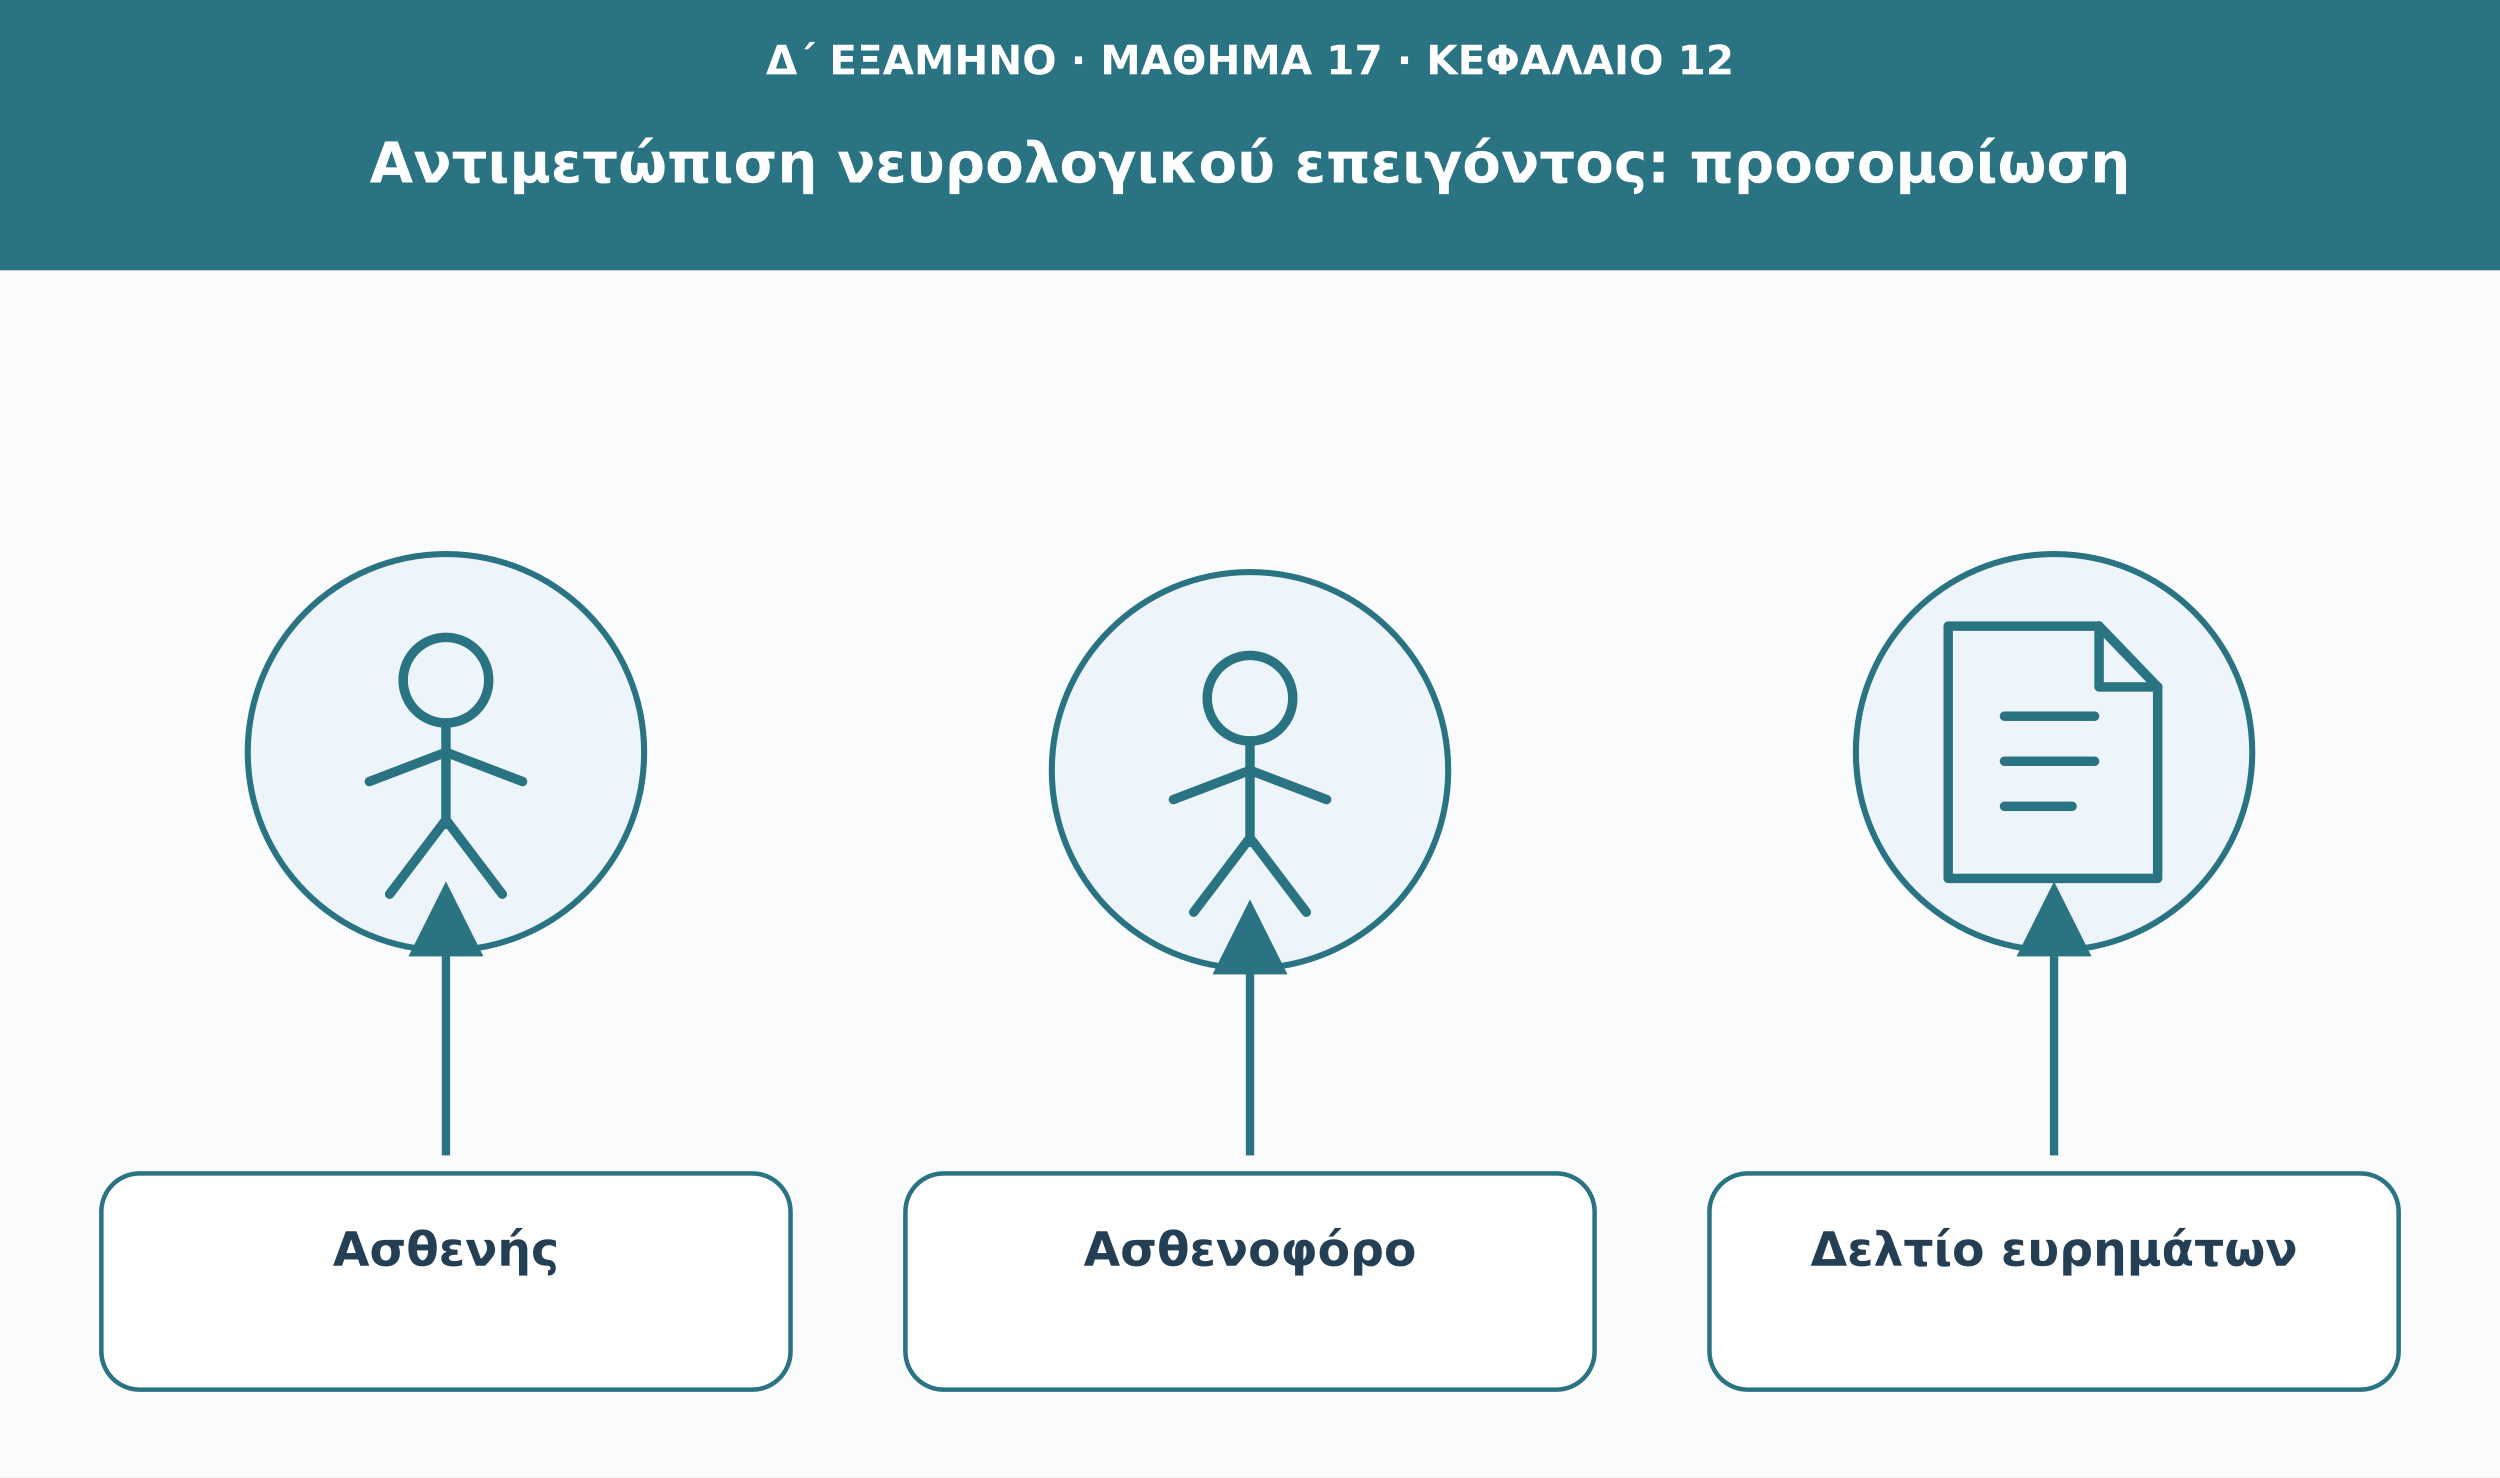
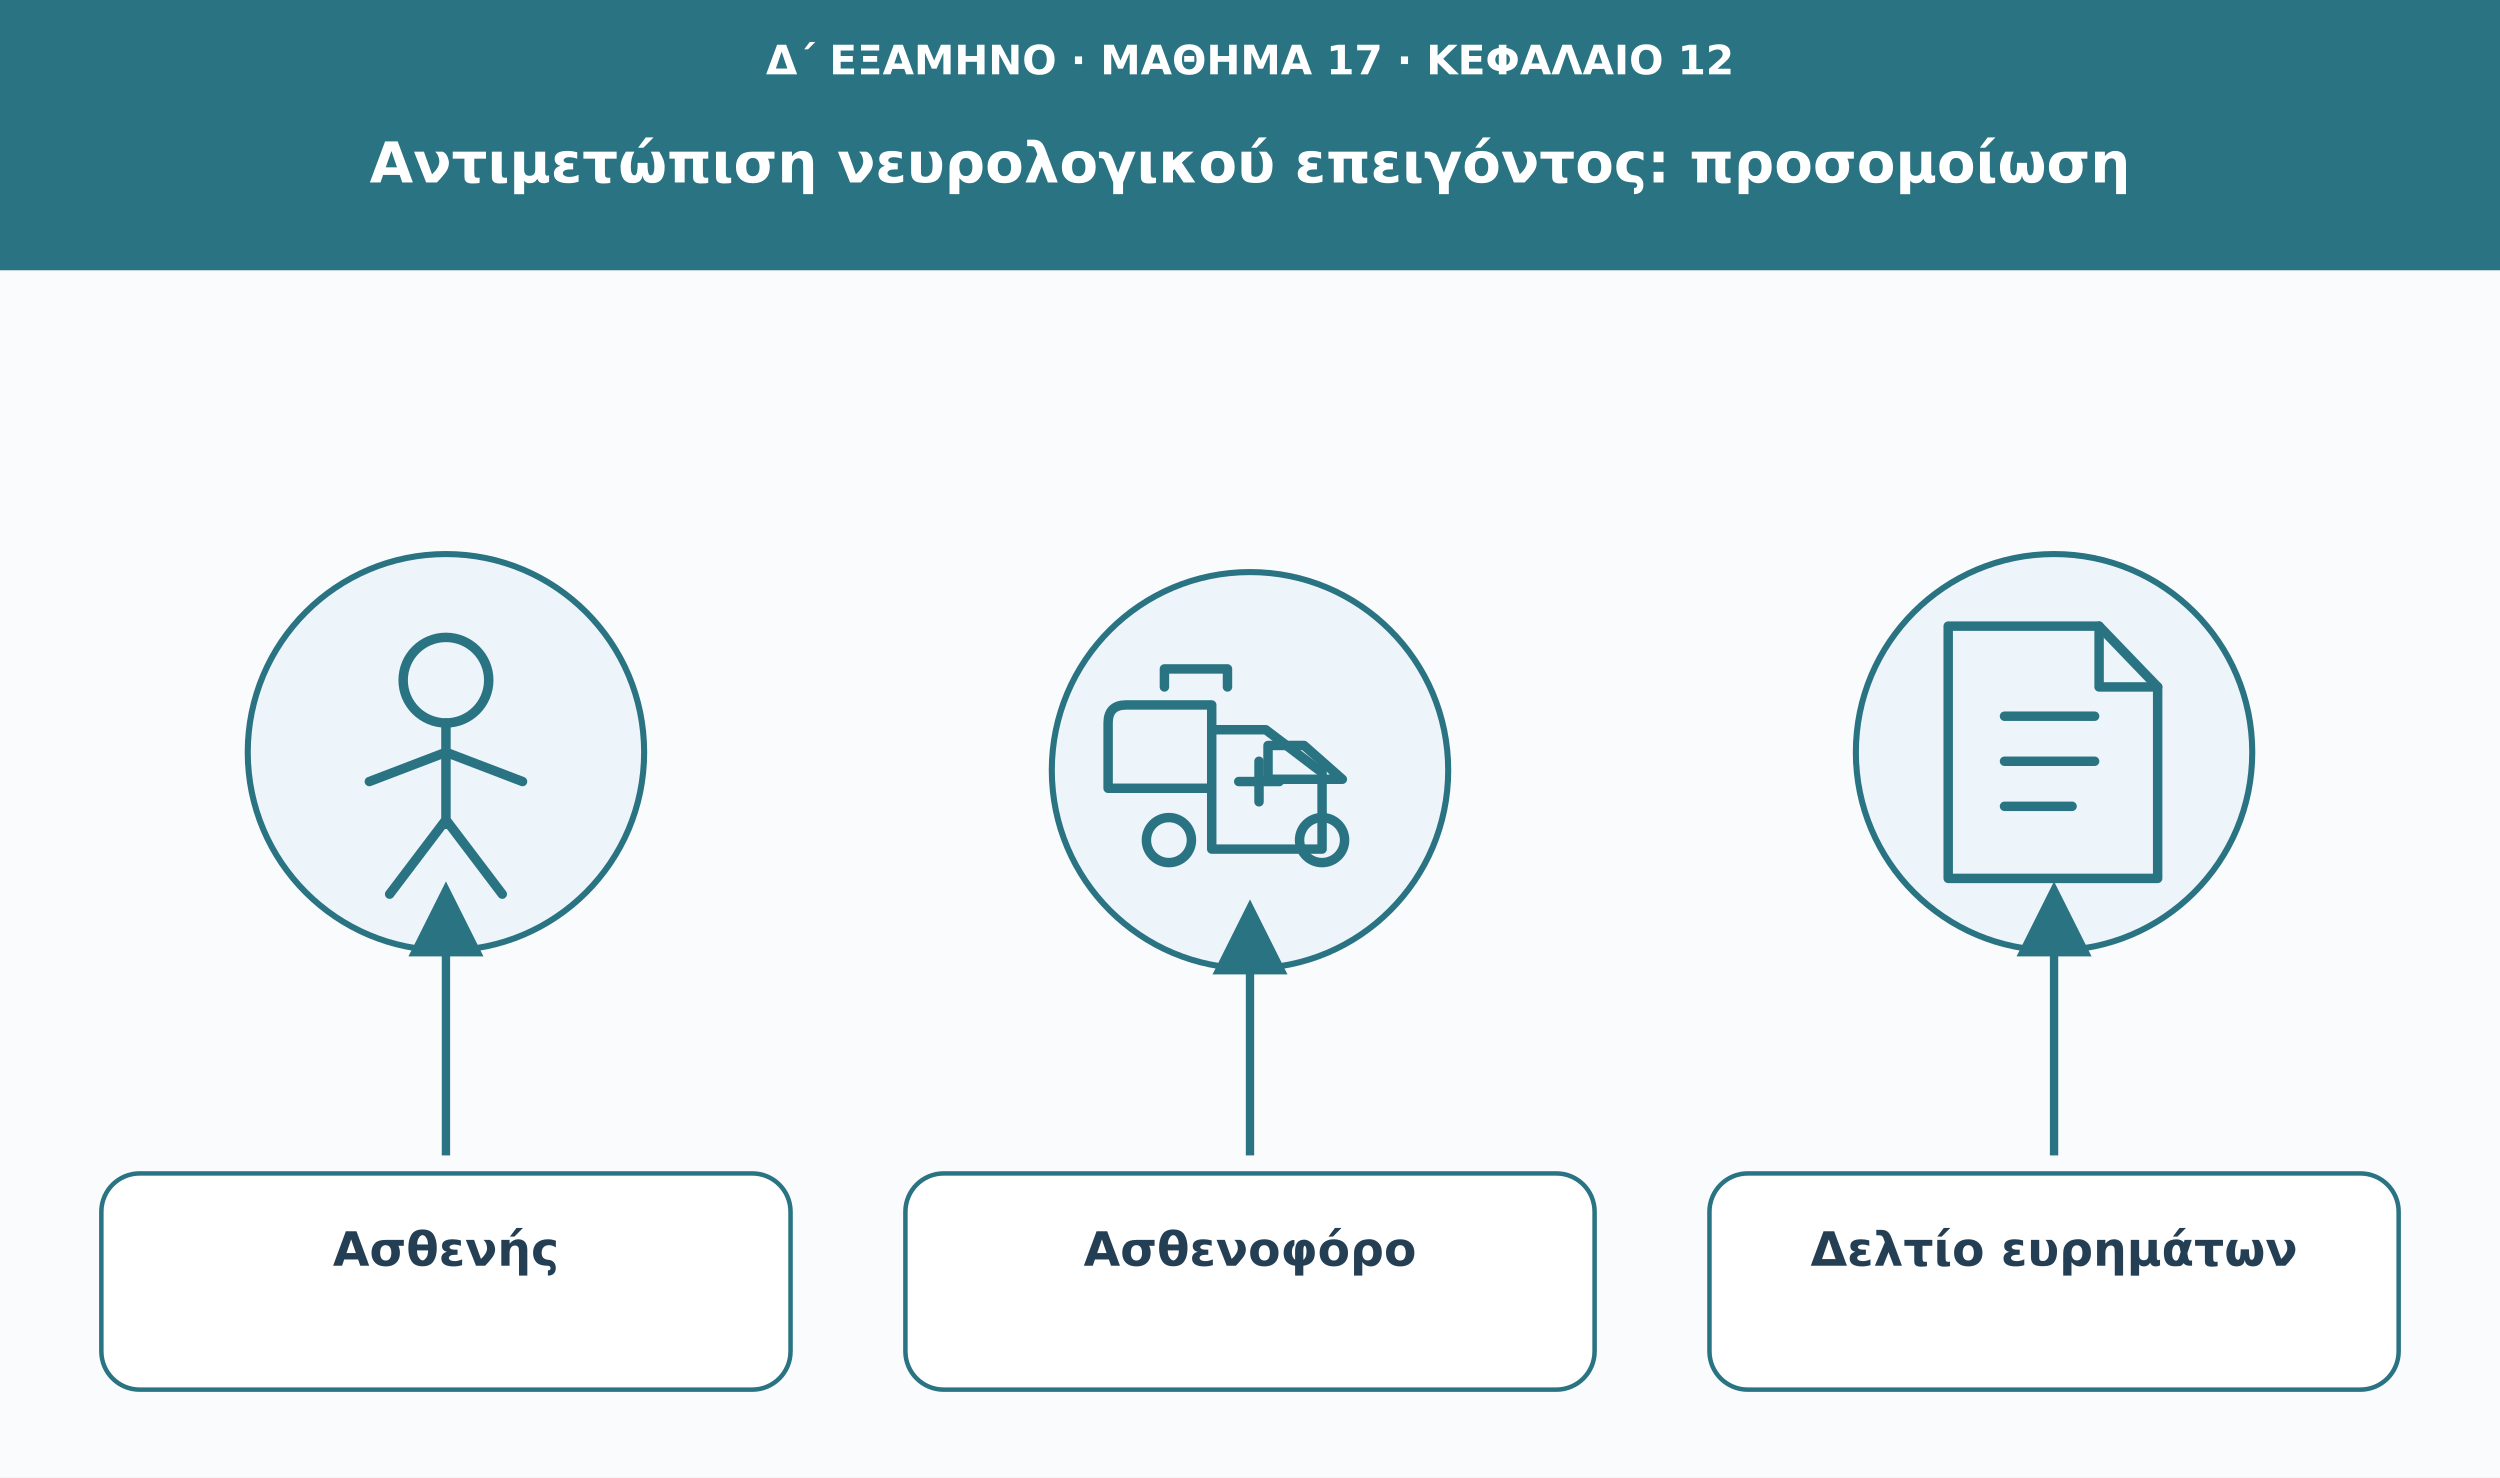
<svg xmlns="http://www.w3.org/2000/svg" viewBox="0 0 1110 656" role="img" aria-labelledby="t d">
  <defs>
    <marker id="arrow" viewBox="0 0 10 10" markerWidth="9" markerHeight="9" refX="8" refY="5" orient="auto">
      <path d="M0 0L10 5L0 10Z" fill="#297382" />
    </marker>
  </defs>
  <rect width="1110" height="656" fill="#f9fbfd" />
  <rect width="1110" height="120" fill="#297382" />
  <text x="555" y="33" font-family="DejaVu Sans,Arial,sans-serif" font-size="18" fill="#ffffff" font-weight="680" text-anchor="middle">Δ΄ ΕΞΑΜΗΝΟ · ΜΑΘΗΜΑ 17 · ΚΕΦΑΛΑΙΟ 12</text>
  <text x="555" y="81" font-family="DejaVu Sans,Arial,sans-serif" font-size="25" fill="#ffffff" font-weight="750" text-anchor="middle">Αντιμετώπιση νευρολογικού επειγόντος: προσομοίωση</text>
  <circle cx="198" cy="334" r="88" fill="#edf5fa" stroke="#297382" stroke-width="2.7" />
  <g transform="translate(198 334)" fill="none" stroke="#297382" stroke-width="4.2" stroke-linecap="round" stroke-linejoin="round">
    <circle cx="0" cy="-32" r="19" />
    <path d="M0-13v45m-34-19L0 0l34 13M0 30l-25 33M0 30l25 33" />
  </g>
  <path d="M198 513L198 398" stroke="#297382" stroke-width="3.7" marker-end="url(#arrow)" />
  <rect x="45" y="521" width="306" height="96" rx="17" fill="#fff" stroke="#297382" stroke-width="2" />
  <text x="198" y="562" font-family="DejaVu Sans,Arial,sans-serif" font-size="21" fill="#243f54" font-weight="700" text-anchor="middle">Ασθενής</text>
  <circle cx="555" cy="342" r="88" fill="#edf5fa" stroke="#297382" stroke-width="2.7" />
  <g transform="translate(555 342)" fill="none" stroke="#297382" stroke-width="4.2" stroke-linecap="round" stroke-linejoin="round">
-     <circle cx="0" cy="-32" r="19" />
-     <path d="M0-13v45m-34-19L0 0l34 13M0 30l-25 33M0 30l25 33" />
+     <path d="M-63 8v-29q0-8 8-8h38v37h-46Zm46-26h24l25 19v34h-49v-53Z" />
+     <path d="M8-11h16l17 15H8v-15ZM-38-37v-8h28v8" />
+     <path d="M-5 5h18m-9-9v18" />
+     <circle cx="-36" cy="31" r="10" />
+     <circle cx="32" cy="31" r="10" />
  </g>
  <path d="M555 513L555 406" stroke="#297382" stroke-width="3.7" marker-end="url(#arrow)" />
  <rect x="402" y="521" width="306" height="96" rx="17" fill="#fff" stroke="#297382" stroke-width="2" />
  <text x="555" y="562" font-family="DejaVu Sans,Arial,sans-serif" font-size="21" fill="#243f54" font-weight="700" text-anchor="middle">Ασθενοφόρο</text>
  <circle cx="912" cy="334" r="88" fill="#edf5fa" stroke="#297382" stroke-width="2.7" />
  <g transform="translate(912 334)" fill="none" stroke="#297382" stroke-width="4.2" stroke-linecap="round" stroke-linejoin="round">
    <path d="M-47-56h67l26 27v85h-93Z" />
    <path d="M20-56v27h26m-68 13h40m-40 20h40m-40 20h30" />
  </g>
  <path d="M912 513L912 398" stroke="#297382" stroke-width="3.7" marker-end="url(#arrow)" />
  <rect x="759" y="521" width="306" height="96" rx="17" fill="#fff" stroke="#297382" stroke-width="2" />
  <text x="912" y="562" font-family="DejaVu Sans,Arial,sans-serif" font-size="21" fill="#243f54" font-weight="700" text-anchor="middle">Δελτίο ευρημάτων</text>
</svg>
